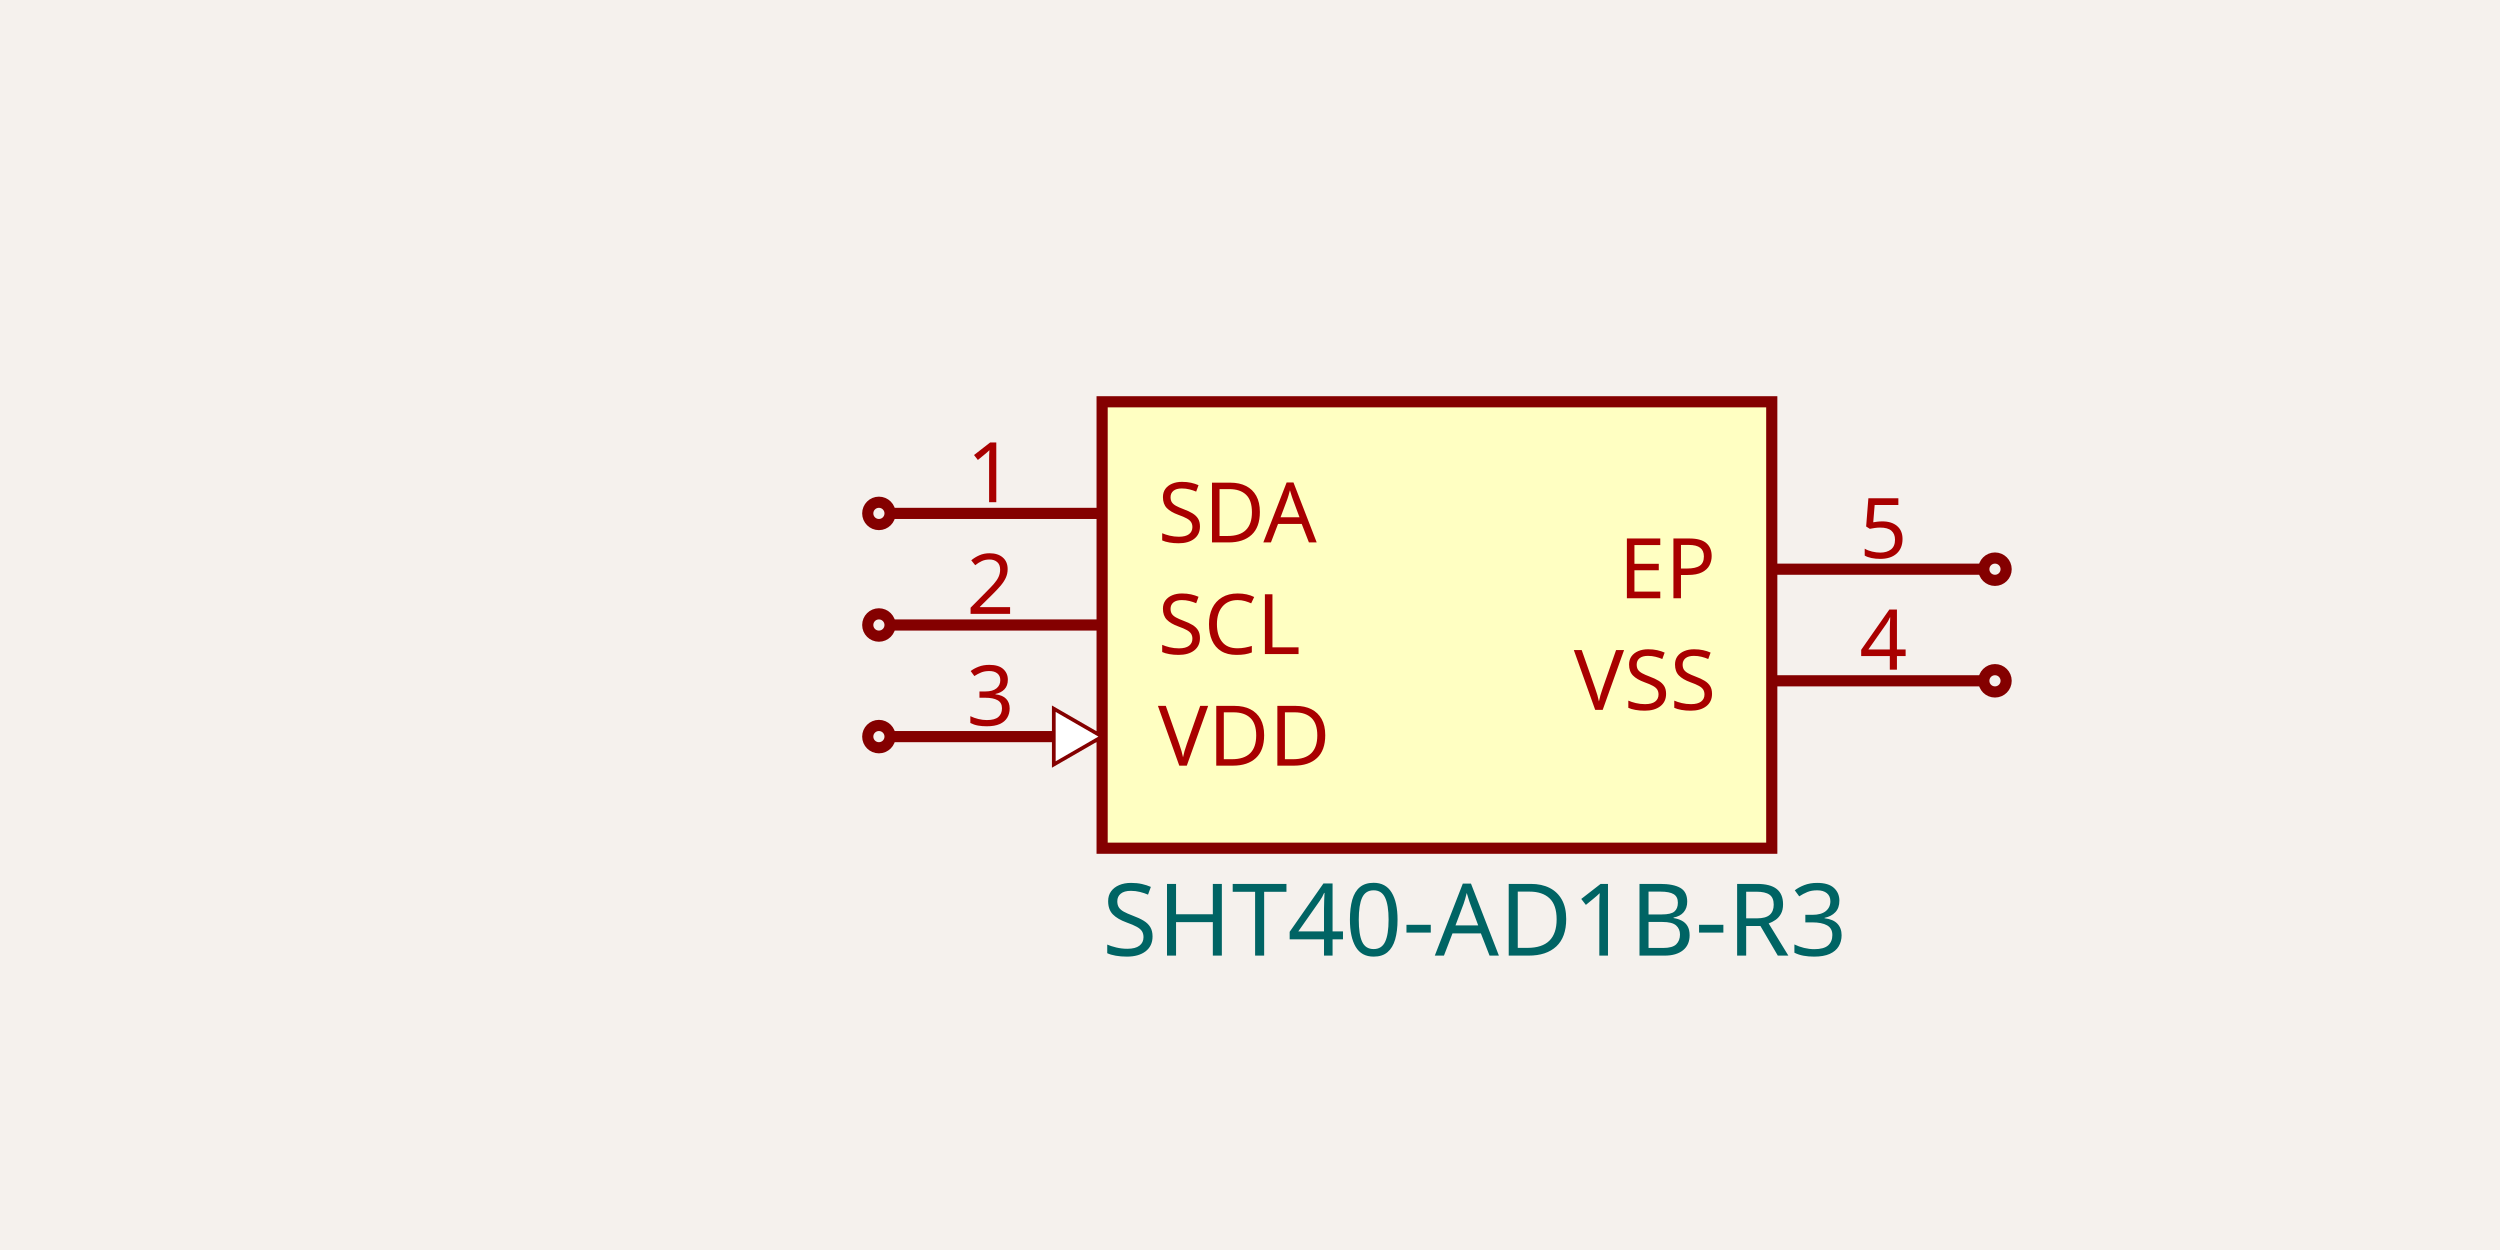
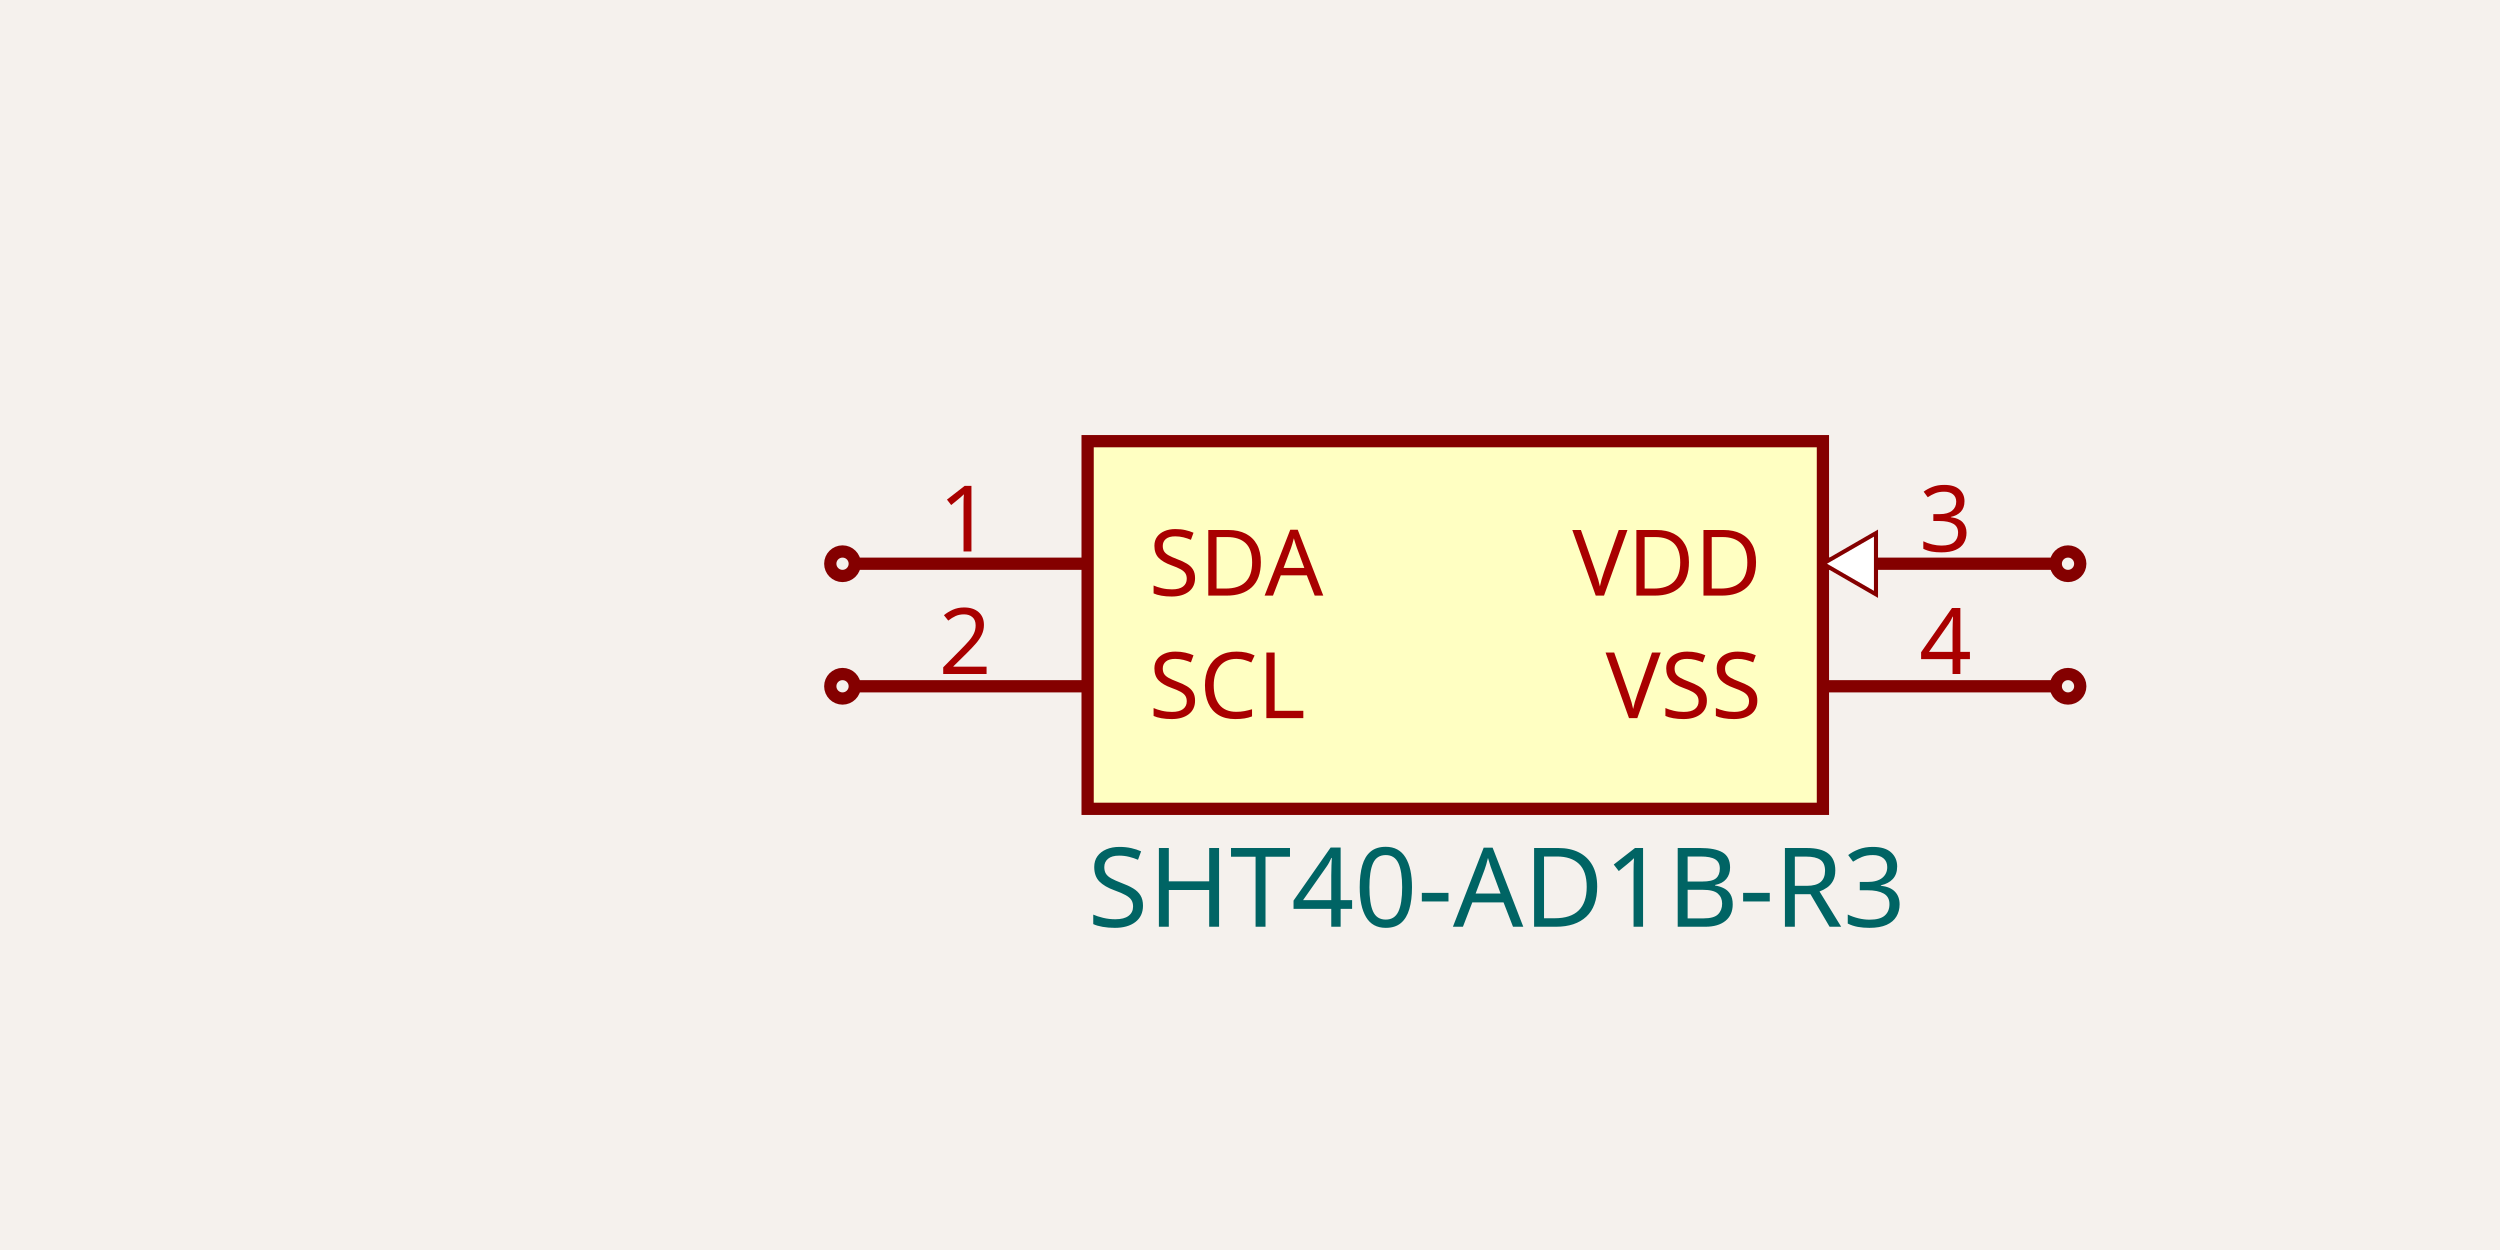
- <svg xmlns="http://www.w3.org/2000/svg" class="tscircuit-schematic" width="1200" height="600" style="background-color: rgb(245, 241, 237)" data-real-to-screen-transform="matrix(267.8571428571,0,0,-267.8571428571,689.7321428571,300)" data-software-used-string="@tscircuit/core@0.0.1537">
+ <svg xmlns="http://www.w3.org/2000/svg" class="tscircuit-schematic" width="1200" height="600" style="background-color: rgb(245, 241, 237)" data-real-to-screen-transform="matrix(294.1176470588,0,0,-294.1176470588,698.5294117647,300)" data-software-used-string="@tscircuit/core@0.0.1537">
  <style>
              .boundary { fill: rgb(245, 241, 237); }
              .schematic-boundary { fill: none; stroke: #fff; }
              .component { fill: none; stroke: rgb(132, 0, 0); }
              .chip { fill: rgb(255, 255, 194); stroke: rgb(132, 0, 0); }
              .component-pin { fill: none; stroke: rgb(132, 0, 0); }
              .text { font-family: sans-serif; fill: rgb(0, 150, 0); }
              .pin-number { fill: rgb(169, 0, 0); }
              .port-label { fill: rgb(0, 100, 100); }
              .component-name { fill: rgb(0, 100, 100); }

            </style>
  <rect class="boundary" x="0" y="0" width="1200" height="600" />
  <g class="sch-component" data-circuit-json-type="schematic_component" data-schematic-component-id="schematic_component_0">
-     <rect class="component chip sch-component-body" x="529.018" y="192.857" width="321.429" height="214.286" stroke-width="5.357px" fill="rgb(255, 255, 194)" stroke="rgb(132, 0, 0)" />
-     <rect class="component-overlay sch-component-overlay" x="529.018" y="192.857" width="321.429" height="214.286" fill="transparent" />
-     <text class="sch-text" x="529.018" y="441.964" fill="#006464" text-anchor="start" dominant-baseline="middle" font-family="sans-serif" font-size="48.214px" transform="rotate(0, 529.0179, 441.9643)">SHT40-AD1B-R3</text>
-     <text class="sch-text" x="529.018" y="158.036" fill="#006464" text-anchor="start" dominant-baseline="middle" font-family="sans-serif" font-size="48.214px" transform="rotate(0, 529.0179, 158.0357)" />
-     <line class="component-pin sch-component-pin sch-port-line" x1="529.018" y1="246.429" x2="427.232" y2="246.429" stroke-width="5.357px" />
+     <rect class="component chip sch-component-body" x="522.059" y="211.765" width="352.941" height="176.471" stroke-width="5.882px" fill="rgb(255, 255, 194)" stroke="rgb(132, 0, 0)" />
+     <rect class="component-overlay sch-component-overlay" x="522.059" y="211.765" width="352.941" height="176.471" fill="transparent" />
+     <text class="sch-text" x="522.059" y="426.471" fill="#006464" text-anchor="start" dominant-baseline="middle" font-family="sans-serif" font-size="52.941px" transform="rotate(0, 522.0588, 426.4706)">SHT40-AD1B-R3</text>
+     <text class="sch-text" x="522.059" y="173.529" fill="#006464" text-anchor="start" dominant-baseline="middle" font-family="sans-serif" font-size="52.941px" transform="rotate(0, 522.0588, 173.5294)" />
+     <line class="component-pin sch-component-pin sch-port-line" x1="522.059" y1="270.588" x2="410.294" y2="270.588" stroke-width="5.882px" />
    <g class="sch-port" data-schematic-port-id="source_port_0">
-       <circle class="component-pin sch-component-pin sch-port-terminal" cx="421.875" cy="246.429" r="5.357" stroke-width="5.357px" />
-       <rect x="416.518" y="241.071" width="10.714" height="10.714" opacity="0" />
+       <circle class="component-pin sch-component-pin sch-port-terminal" cx="404.412" cy="270.588" r="5.882" stroke-width="5.882px" />
+       <rect x="398.529" y="264.706" width="11.765" height="11.765" opacity="0" />
    </g>
-     <text class="pin-number sch-pin-number" x="475.446" y="241.071" style="font-family: sans-serif;" fill="rgb(169, 0, 0)" text-anchor="middle" dominant-baseline="auto" font-size="40.179px" transform="">1</text>
-     <text class="pin-number sch-pin-label" x="555.804" y="246.429" style="font-family: sans-serif;" fill="rgb(169, 0, 0)" text-anchor="start" dominant-baseline="middle" font-size="40.179px" transform="">SDA</text>
-     <line class="component-pin sch-component-pin sch-port-line" x1="529.018" y1="300" x2="427.232" y2="300" stroke-width="5.357px" />
+     <text class="pin-number sch-pin-number" x="463.235" y="264.706" style="font-family: sans-serif;" fill="rgb(169, 0, 0)" text-anchor="middle" dominant-baseline="auto" font-size="44.118px" transform="">1</text>
+     <text class="pin-number sch-pin-label" x="551.471" y="270.588" style="font-family: sans-serif;" fill="rgb(169, 0, 0)" text-anchor="start" dominant-baseline="middle" font-size="44.118px" transform="">SDA</text>
+     <line class="component-pin sch-component-pin sch-port-line" x1="522.059" y1="329.412" x2="410.294" y2="329.412" stroke-width="5.882px" />
    <g class="sch-port" data-schematic-port-id="source_port_1">
-       <circle class="component-pin sch-component-pin sch-port-terminal" cx="421.875" cy="300" r="5.357" stroke-width="5.357px" />
-       <rect x="416.518" y="294.643" width="10.714" height="10.714" opacity="0" />
+       <circle class="component-pin sch-component-pin sch-port-terminal" cx="404.412" cy="329.412" r="5.882" stroke-width="5.882px" />
+       <rect x="398.529" y="323.529" width="11.765" height="11.765" opacity="0" />
    </g>
-     <text class="pin-number sch-pin-number" x="475.446" y="294.643" style="font-family: sans-serif;" fill="rgb(169, 0, 0)" text-anchor="middle" dominant-baseline="auto" font-size="40.179px" transform="">2</text>
-     <text class="pin-number sch-pin-label" x="555.804" y="300" style="font-family: sans-serif;" fill="rgb(169, 0, 0)" text-anchor="start" dominant-baseline="middle" font-size="40.179px" transform="">SCL</text>
-     <line class="component-pin sch-component-pin sch-port-line" x1="529.018" y1="353.571" x2="427.232" y2="353.571" stroke-width="5.357px" />
+     <text class="pin-number sch-pin-number" x="463.235" y="323.529" style="font-family: sans-serif;" fill="rgb(169, 0, 0)" text-anchor="middle" dominant-baseline="auto" font-size="44.118px" transform="">2</text>
+     <text class="pin-number sch-pin-label" x="551.471" y="329.412" style="font-family: sans-serif;" fill="rgb(169, 0, 0)" text-anchor="start" dominant-baseline="middle" font-size="44.118px" transform="">SCL</text>
+     <line class="component-pin sch-component-pin sch-port-line" x1="875" y1="270.588" x2="986.765" y2="270.588" stroke-width="5.882px" />
    <g class="sch-port" data-schematic-port-id="source_port_2">
-       <circle class="component-pin sch-component-pin sch-port-terminal" cx="421.875" cy="353.571" r="5.357" stroke-width="5.357px" />
-       <rect x="416.518" y="348.214" width="10.714" height="10.714" opacity="0" />
+       <circle class="component-pin sch-component-pin sch-port-terminal" cx="992.647" cy="270.588" r="5.882" stroke-width="5.882px" />
+       <rect x="986.765" y="264.706" width="11.765" height="11.765" opacity="0" />
    </g>
-     <polygon points="529.018,353.571 505.821,366.964 505.821,340.179" fill="white" stroke="rgb(132, 0, 0)" stroke-width="1.786px" />
-     <text class="pin-number sch-pin-number" x="475.446" y="348.214" style="font-family: sans-serif;" fill="rgb(169, 0, 0)" text-anchor="middle" dominant-baseline="auto" font-size="40.179px" transform="">3</text>
-     <text class="pin-number sch-pin-label" x="555.804" y="353.571" style="font-family: sans-serif;" fill="rgb(169, 0, 0)" text-anchor="start" dominant-baseline="middle" font-size="40.179px" transform="">VDD</text>
-     <line class="component-pin sch-component-pin sch-port-line" x1="850.446" y1="326.786" x2="952.232" y2="326.786" stroke-width="5.357px" />
+     <polygon points="875,270.588 900.471,255.882 900.471,285.294" fill="white" stroke="rgb(132, 0, 0)" stroke-width="1.961px" />
+     <text class="pin-number sch-pin-number" x="933.824" y="264.706" style="font-family: sans-serif;" fill="rgb(169, 0, 0)" text-anchor="middle" dominant-baseline="auto" font-size="44.118px" transform="">3</text>
+     <text class="pin-number sch-pin-label" x="845.588" y="270.588" style="font-family: sans-serif;" fill="rgb(169, 0, 0)" text-anchor="end" dominant-baseline="middle" font-size="44.118px" transform="">VDD</text>
+     <line class="component-pin sch-component-pin sch-port-line" x1="875" y1="329.412" x2="986.765" y2="329.412" stroke-width="5.882px" />
    <g class="sch-port" data-schematic-port-id="source_port_3">
-       <circle class="component-pin sch-component-pin sch-port-terminal" cx="957.589" cy="326.786" r="5.357" stroke-width="5.357px" />
-       <rect x="952.232" y="321.429" width="10.714" height="10.714" opacity="0" />
+       <circle class="component-pin sch-component-pin sch-port-terminal" cx="992.647" cy="329.412" r="5.882" stroke-width="5.882px" />
+       <rect x="986.765" y="323.529" width="11.765" height="11.765" opacity="0" />
    </g>
-     <text class="pin-number sch-pin-number" x="904.018" y="321.429" style="font-family: sans-serif;" fill="rgb(169, 0, 0)" text-anchor="middle" dominant-baseline="auto" font-size="40.179px" transform="">4</text>
-     <text class="pin-number sch-pin-label" x="823.661" y="326.786" style="font-family: sans-serif;" fill="rgb(169, 0, 0)" text-anchor="end" dominant-baseline="middle" font-size="40.179px" transform="">VSS</text>
-     <line class="component-pin sch-component-pin sch-port-line" x1="850.446" y1="273.214" x2="952.232" y2="273.214" stroke-width="5.357px" />
-     <g class="sch-port" data-schematic-port-id="source_port_4">
-       <circle class="component-pin sch-component-pin sch-port-terminal" cx="957.589" cy="273.214" r="5.357" stroke-width="5.357px" />
-       <rect x="952.232" y="267.857" width="10.714" height="10.714" opacity="0" />
-     </g>
-     <text class="pin-number sch-pin-number" x="904.018" y="267.857" style="font-family: sans-serif;" fill="rgb(169, 0, 0)" text-anchor="middle" dominant-baseline="auto" font-size="40.179px" transform="">5</text>
-     <text class="pin-number sch-pin-label" x="823.661" y="273.214" style="font-family: sans-serif;" fill="rgb(169, 0, 0)" text-anchor="end" dominant-baseline="middle" font-size="40.179px" transform="">EP</text>
+     <text class="pin-number sch-pin-number" x="933.824" y="323.529" style="font-family: sans-serif;" fill="rgb(169, 0, 0)" text-anchor="middle" dominant-baseline="auto" font-size="44.118px" transform="">4</text>
+     <text class="pin-number sch-pin-label" x="845.588" y="329.412" style="font-family: sans-serif;" fill="rgb(169, 0, 0)" text-anchor="end" dominant-baseline="middle" font-size="44.118px" transform="">VSS</text>
  </g>
  <g class="schematic-port-hover sch-port-hover" data-schematic-port-id="source_port_0">
-     <circle cx="421.875" cy="246.429" r="10.714" fill="red" opacity="0" />
+     <circle cx="404.412" cy="270.588" r="11.765" fill="red" opacity="0" />
  </g>
  <g class="schematic-port-hover sch-port-hover" data-schematic-port-id="source_port_1">
-     <circle cx="421.875" cy="300" r="10.714" fill="red" opacity="0" />
+     <circle cx="404.412" cy="329.412" r="11.765" fill="red" opacity="0" />
  </g>
  <g class="schematic-port-hover sch-port-hover" data-schematic-port-id="source_port_2">
-     <circle cx="421.875" cy="353.571" r="10.714" fill="red" opacity="0" />
+     <circle cx="992.647" cy="270.588" r="11.765" fill="red" opacity="0" />
  </g>
  <g class="schematic-port-hover sch-port-hover" data-schematic-port-id="source_port_3">
-     <circle cx="957.589" cy="326.786" r="10.714" fill="red" opacity="0" />
-   </g>
-   <g class="schematic-port-hover sch-port-hover" data-schematic-port-id="source_port_4">
-     <circle cx="957.589" cy="273.214" r="10.714" fill="red" opacity="0" />
+     <circle cx="992.647" cy="329.412" r="11.765" fill="red" opacity="0" />
  </g>
</svg>
